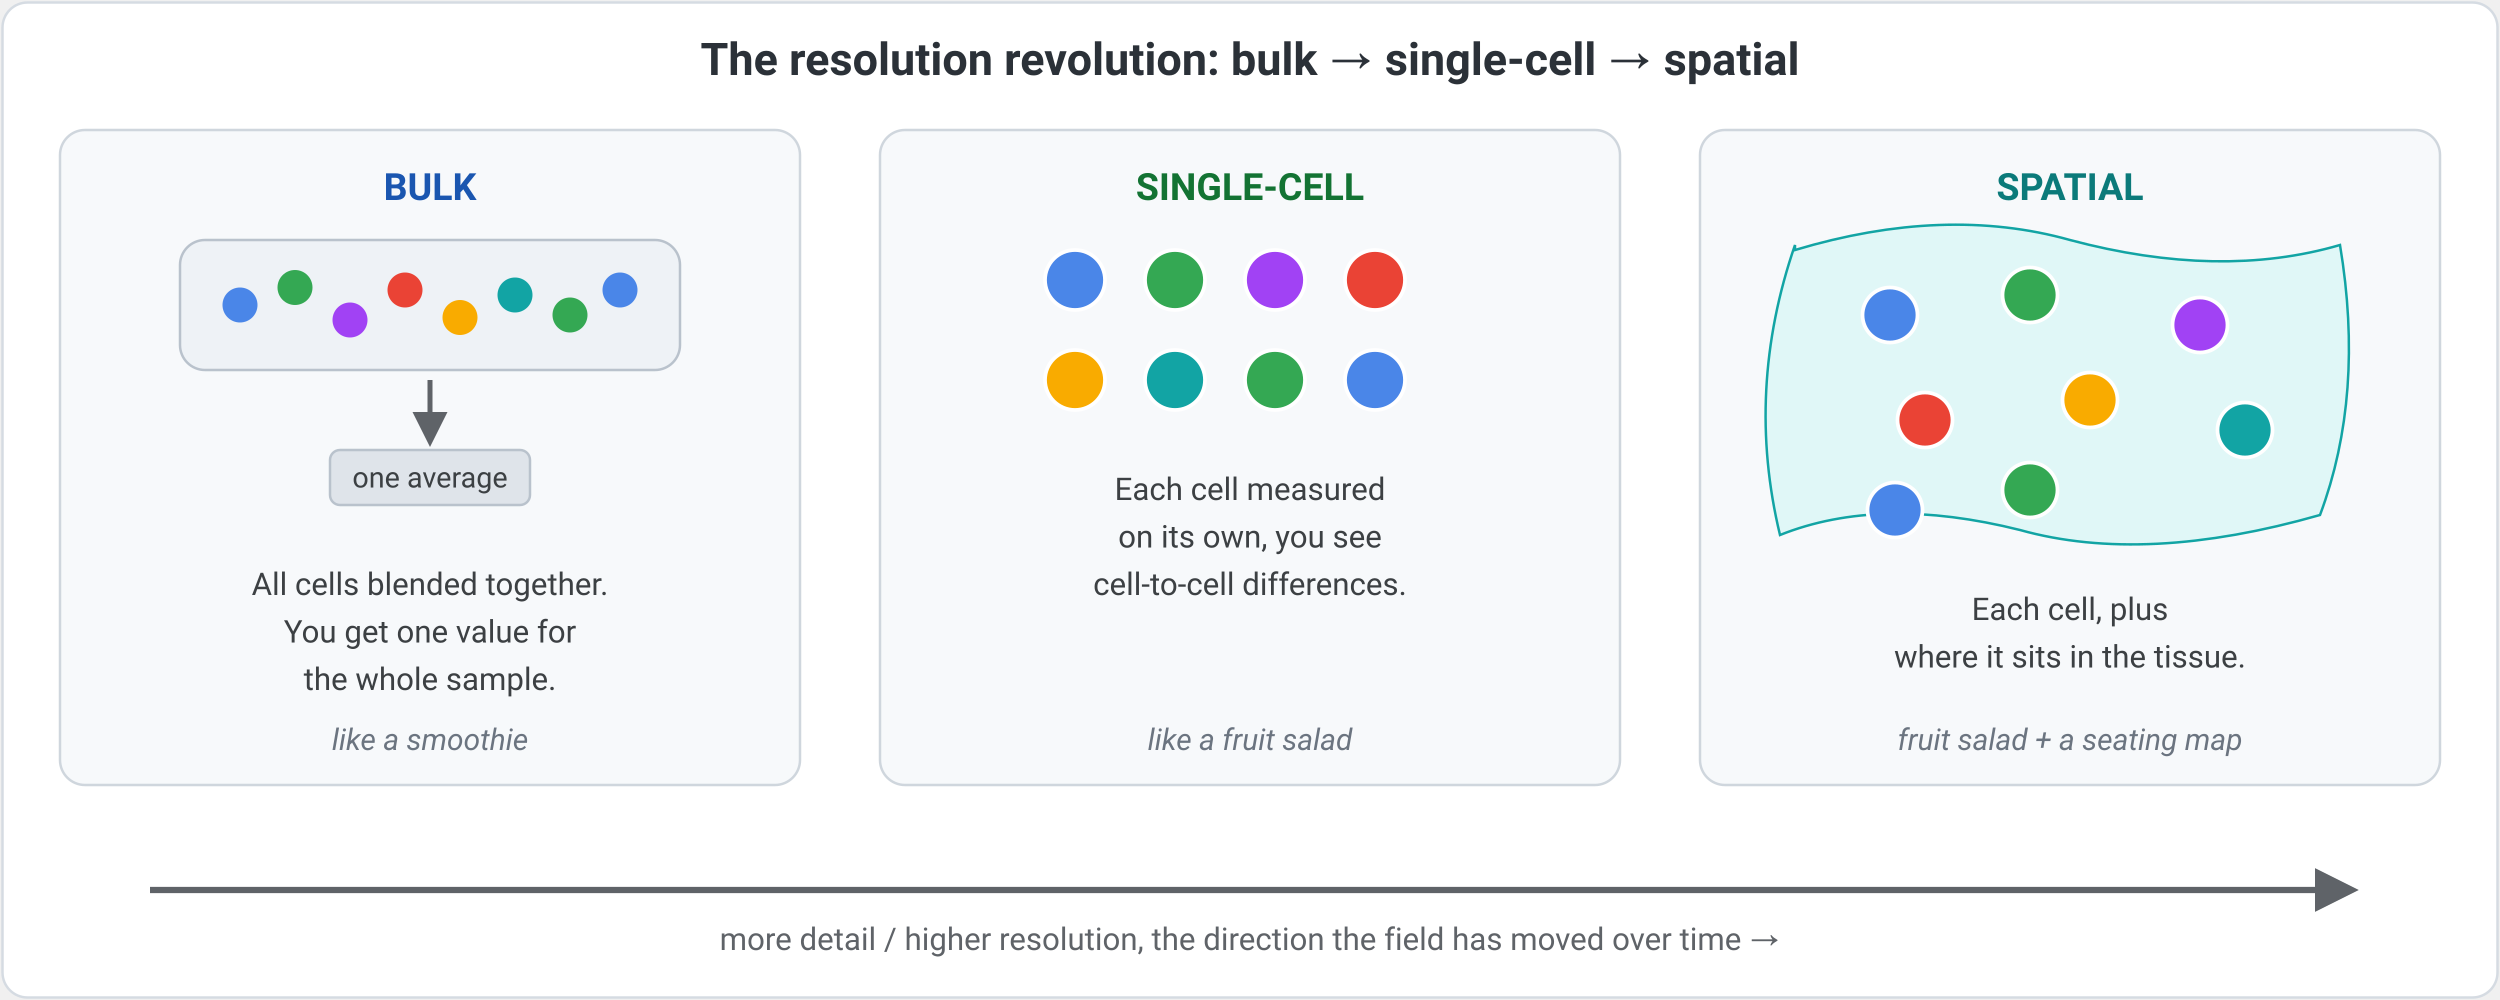
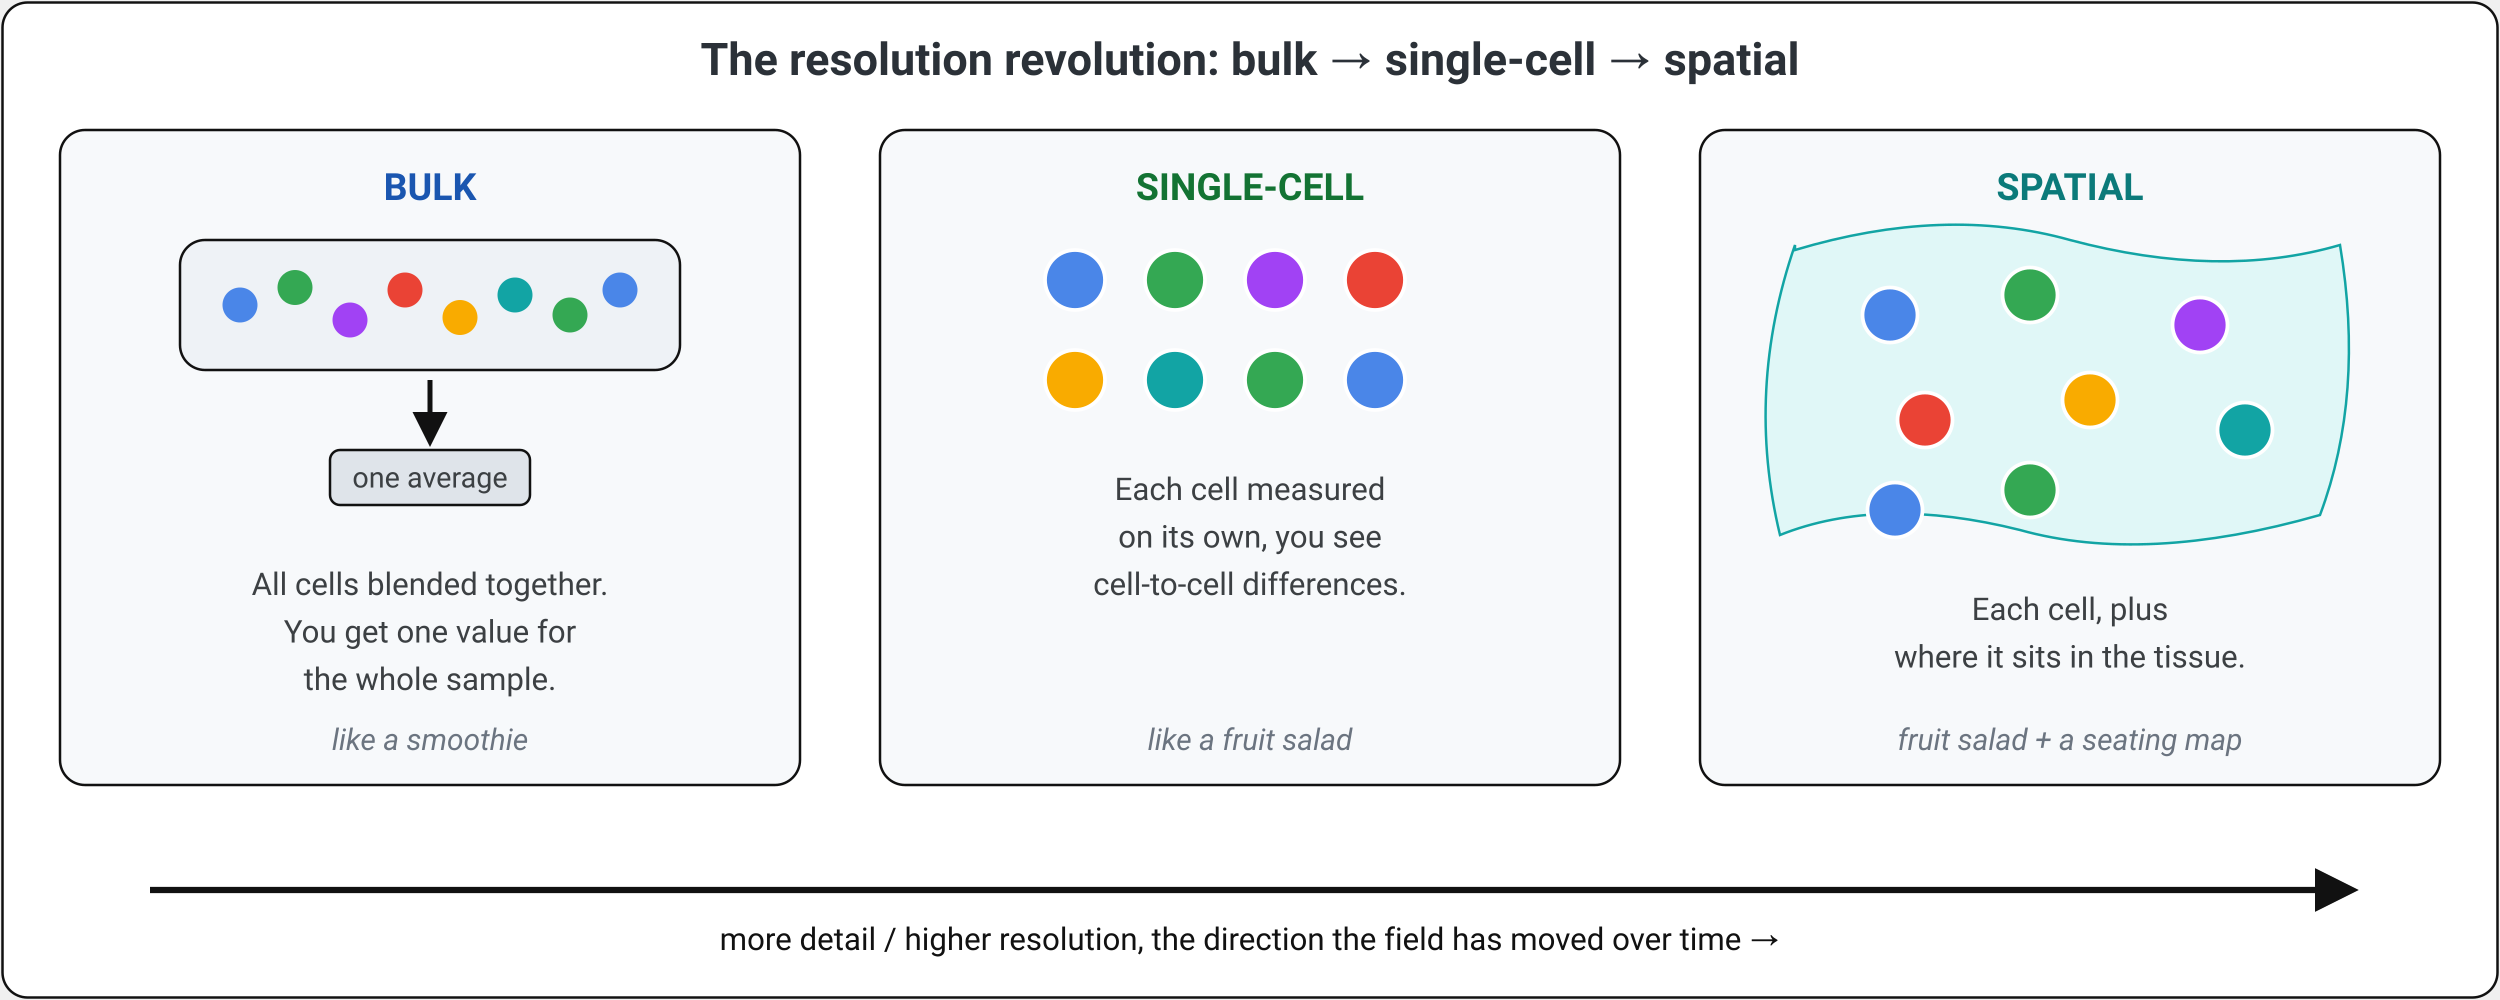
<svg xmlns="http://www.w3.org/2000/svg" viewBox="0 0 1000 400" font-family="-apple-system, Segoe UI, Roboto, Helvetica, Arial, sans-serif" role="img" aria-label="Diagram showing the progression from bulk (all cells averaged) to single-cell (each cell measured separately) to spatial (each cell measured with its location in the tissue).">
  <defs>
    <marker id="arw2" viewBox="0 0 10 10" refX="8" refY="5" markerWidth="7" markerHeight="7" orient="auto-start-reverse">
-       <path d="M0 0 L10 5 L0 10 z" fill="#5f6368" />
+       <path d="M0 0 L10 5 L0 10 z" fill="#111111" />
    </marker>
  </defs>
-   <rect x="1" y="1" width="998" height="398" rx="10" fill="#ffffff" stroke="#d5dbe2" />
+   <rect x="1" y="1" width="998" height="398" rx="10" fill="#ffffff" stroke="#111111" />
  <text x="500" y="30" text-anchor="middle" font-size="18" font-weight="700" fill="#2b3138">The resolution revolution: bulk → single-cell → spatial</text>
-   <rect x="24" y="52" width="296" height="262" rx="10" fill="#f7f9fb" stroke="#cfd6dd" />
+   <rect x="24" y="52" width="296" height="262" rx="10" fill="#f7f9fb" stroke="#111111" />
  <text x="172" y="80" text-anchor="middle" font-size="15" font-weight="700" fill="#1a56b0">BULK</text>
-   <rect x="72" y="96" width="200" height="52" rx="10" fill="#eef2f6" stroke="#b9c2cc" />
+   <rect x="72" y="96" width="200" height="52" rx="10" fill="#eef2f6" stroke="#111111" />
  <g>
    <circle cx="96" cy="122" r="7" fill="#4a86e8" />
    <circle cx="118" cy="115" r="7" fill="#34a853" />
    <circle cx="140" cy="128" r="7" fill="#a142f4" />
    <circle cx="162" cy="116" r="7" fill="#ea4335" />
    <circle cx="184" cy="127" r="7" fill="#f9ab00" />
    <circle cx="206" cy="118" r="7" fill="#12a4a4" />
    <circle cx="228" cy="126" r="7" fill="#34a853" />
    <circle cx="248" cy="116" r="7" fill="#4a86e8" />
  </g>
-   <line x1="172" y1="152" x2="172" y2="176" stroke="#5f6368" stroke-width="2" marker-end="url(#arw2)" />
-   <rect x="132" y="180" width="80" height="22" rx="4" fill="#dfe4ea" stroke="#b9c2cc" />
+   <line x1="172" y1="152" x2="172" y2="176" stroke="#111111" stroke-width="2" marker-end="url(#arw2)" />
+   <rect x="132" y="180" width="80" height="22" rx="4" fill="#dfe4ea" stroke="#111111" />
  <text x="172" y="195" text-anchor="middle" font-size="11.5" fill="#3c4043">one average</text>
  <text x="172" y="238" text-anchor="middle" font-size="12.5" fill="#3c4043">All cells blended together.</text>
  <text x="172" y="257" text-anchor="middle" font-size="12.5" fill="#3c4043">You get one value for</text>
  <text x="172" y="276" text-anchor="middle" font-size="12.5" fill="#3c4043">the whole sample.</text>
  <text x="172" y="300" text-anchor="middle" font-size="12" font-style="italic" fill="#6b7480">like a smoothie</text>
-   <rect x="352" y="52" width="296" height="262" rx="10" fill="#f7f9fb" stroke="#cfd6dd" />
+   <rect x="352" y="52" width="296" height="262" rx="10" fill="#f7f9fb" stroke="#111111" />
  <text x="500" y="80" text-anchor="middle" font-size="15" font-weight="700" fill="#137333">SINGLE-CELL</text>
  <g stroke="#ffffff" stroke-width="1.5">
    <circle cx="430" cy="112" r="12" fill="#4a86e8" />
    <circle cx="470" cy="112" r="12" fill="#34a853" />
    <circle cx="510" cy="112" r="12" fill="#a142f4" />
    <circle cx="550" cy="112" r="12" fill="#ea4335" />
    <circle cx="430" cy="152" r="12" fill="#f9ab00" />
    <circle cx="470" cy="152" r="12" fill="#12a4a4" />
    <circle cx="510" cy="152" r="12" fill="#34a853" />
    <circle cx="550" cy="152" r="12" fill="#4a86e8" />
  </g>
  <text x="500" y="200" text-anchor="middle" font-size="12.5" fill="#3c4043">Each cell measured</text>
  <text x="500" y="219" text-anchor="middle" font-size="12.5" fill="#3c4043">on its own, you see</text>
  <text x="500" y="238" text-anchor="middle" font-size="12.5" fill="#3c4043">cell-to-cell differences.</text>
  <text x="500" y="300" text-anchor="middle" font-size="12" font-style="italic" fill="#6b7480">like a fruit salad</text>
-   <rect x="680" y="52" width="296" height="262" rx="10" fill="#f7f9fb" stroke="#cfd6dd" />
+   <rect x="680" y="52" width="296" height="262" rx="10" fill="#f7f9fb" stroke="#111111" />
  <text x="828" y="80" text-anchor="middle" font-size="15" font-weight="700" fill="#0b7a7a">SPATIAL</text>
  <path d="M718 100 q60 -18 110 -4 q60 16 108 2 q10 60 -8 108 q-70 20 -120 6 q-56 -14 -96 2 q-14 -58 6 -116 z" fill="#e0f7f7" stroke="#12a4a4" />
  <g stroke="#ffffff" stroke-width="1.5">
    <circle cx="756" cy="126" r="11" fill="#4a86e8" />
    <circle cx="812" cy="118" r="11" fill="#34a853" />
    <circle cx="880" cy="130" r="11" fill="#a142f4" />
    <circle cx="770" cy="168" r="11" fill="#ea4335" />
    <circle cx="836" cy="160" r="11" fill="#f9ab00" />
    <circle cx="898" cy="172" r="11" fill="#12a4a4" />
    <circle cx="812" cy="196" r="11" fill="#34a853" />
    <circle cx="758" cy="204" r="11" fill="#4a86e8" />
  </g>
  <text x="828" y="248" text-anchor="middle" font-size="12.5" fill="#3c4043">Each cell, plus</text>
  <text x="828" y="267" text-anchor="middle" font-size="12.5" fill="#3c4043">where it sits in the tissue.</text>
  <text x="828" y="300" text-anchor="middle" font-size="12" font-style="italic" fill="#6b7480">fruit salad + a seating map</text>
-   <line x1="60" y1="356" x2="940" y2="356" stroke="#5f6368" stroke-width="2.5" marker-end="url(#arw2)" />
-   <text x="500" y="380" text-anchor="middle" font-size="12.5" fill="#5f6368">more detail / higher resolution, the direction the field has moved over time →</text>
+   <line x1="60" y1="356" x2="940" y2="356" stroke="#111111" stroke-width="2.5" marker-end="url(#arw2)" />
+   <text x="500" y="380" text-anchor="middle" font-size="12.5" fill="#111111">more detail / higher resolution, the direction the field has moved over time →</text>
</svg>
